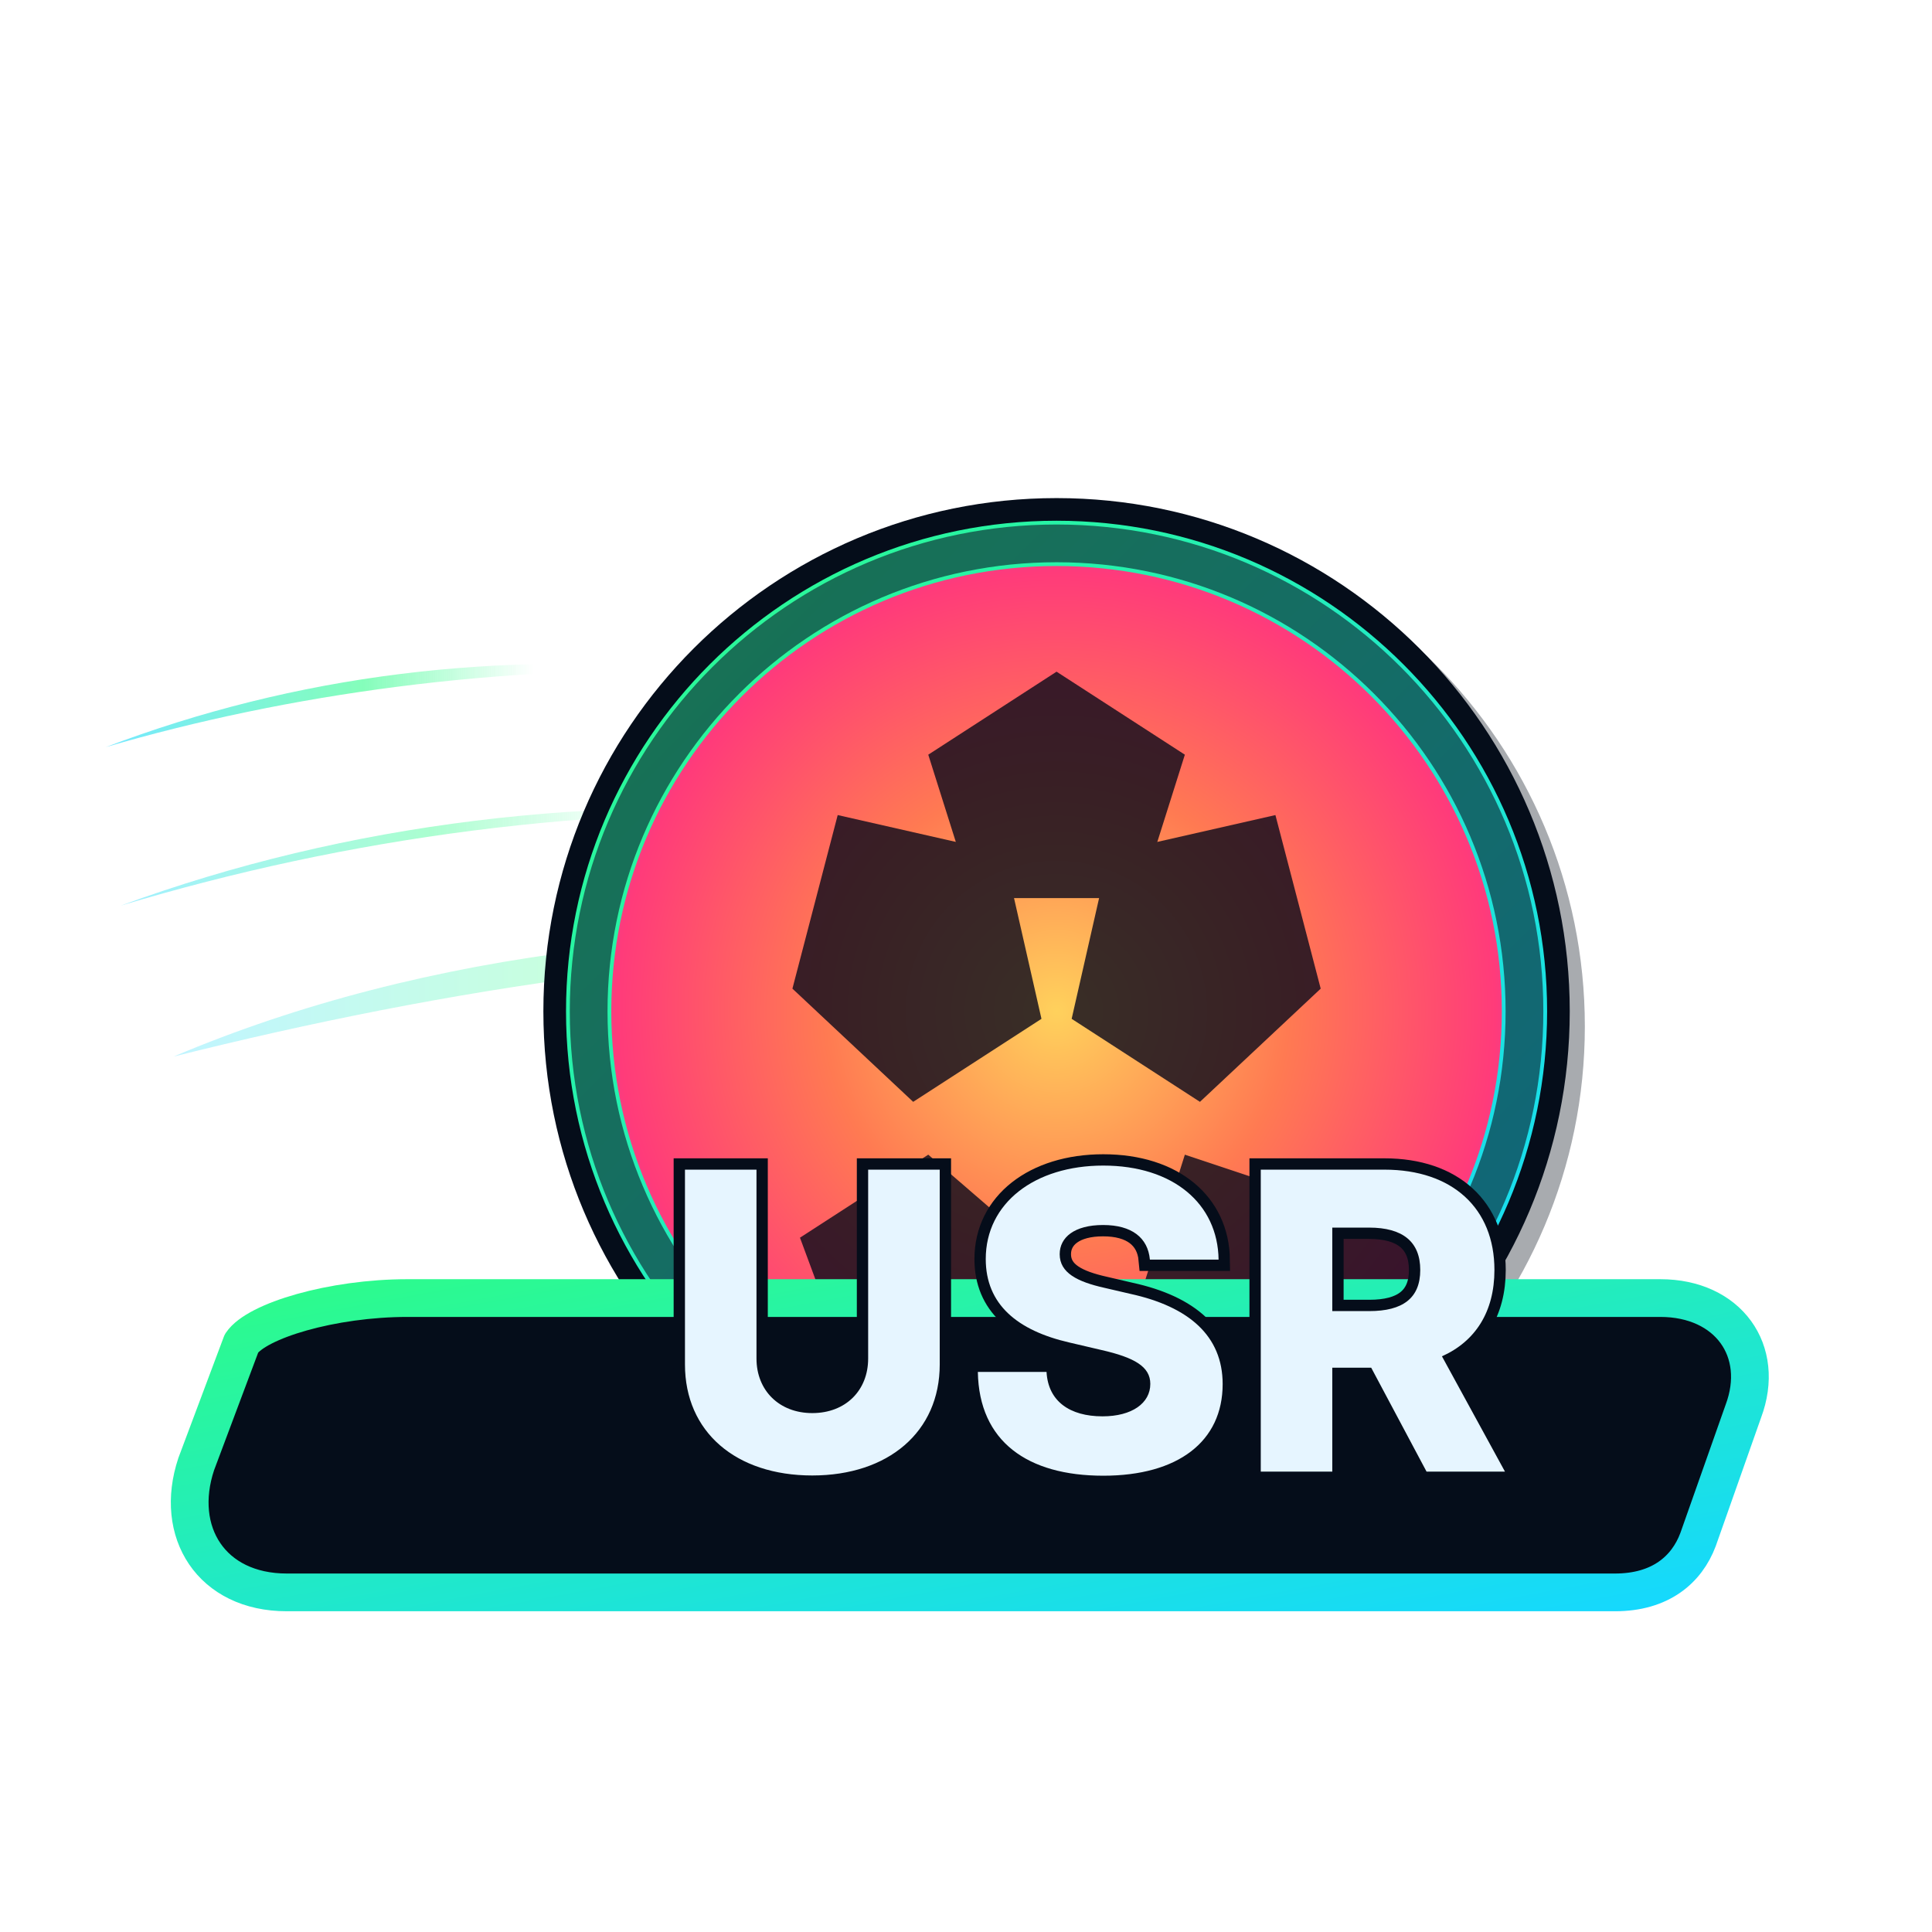
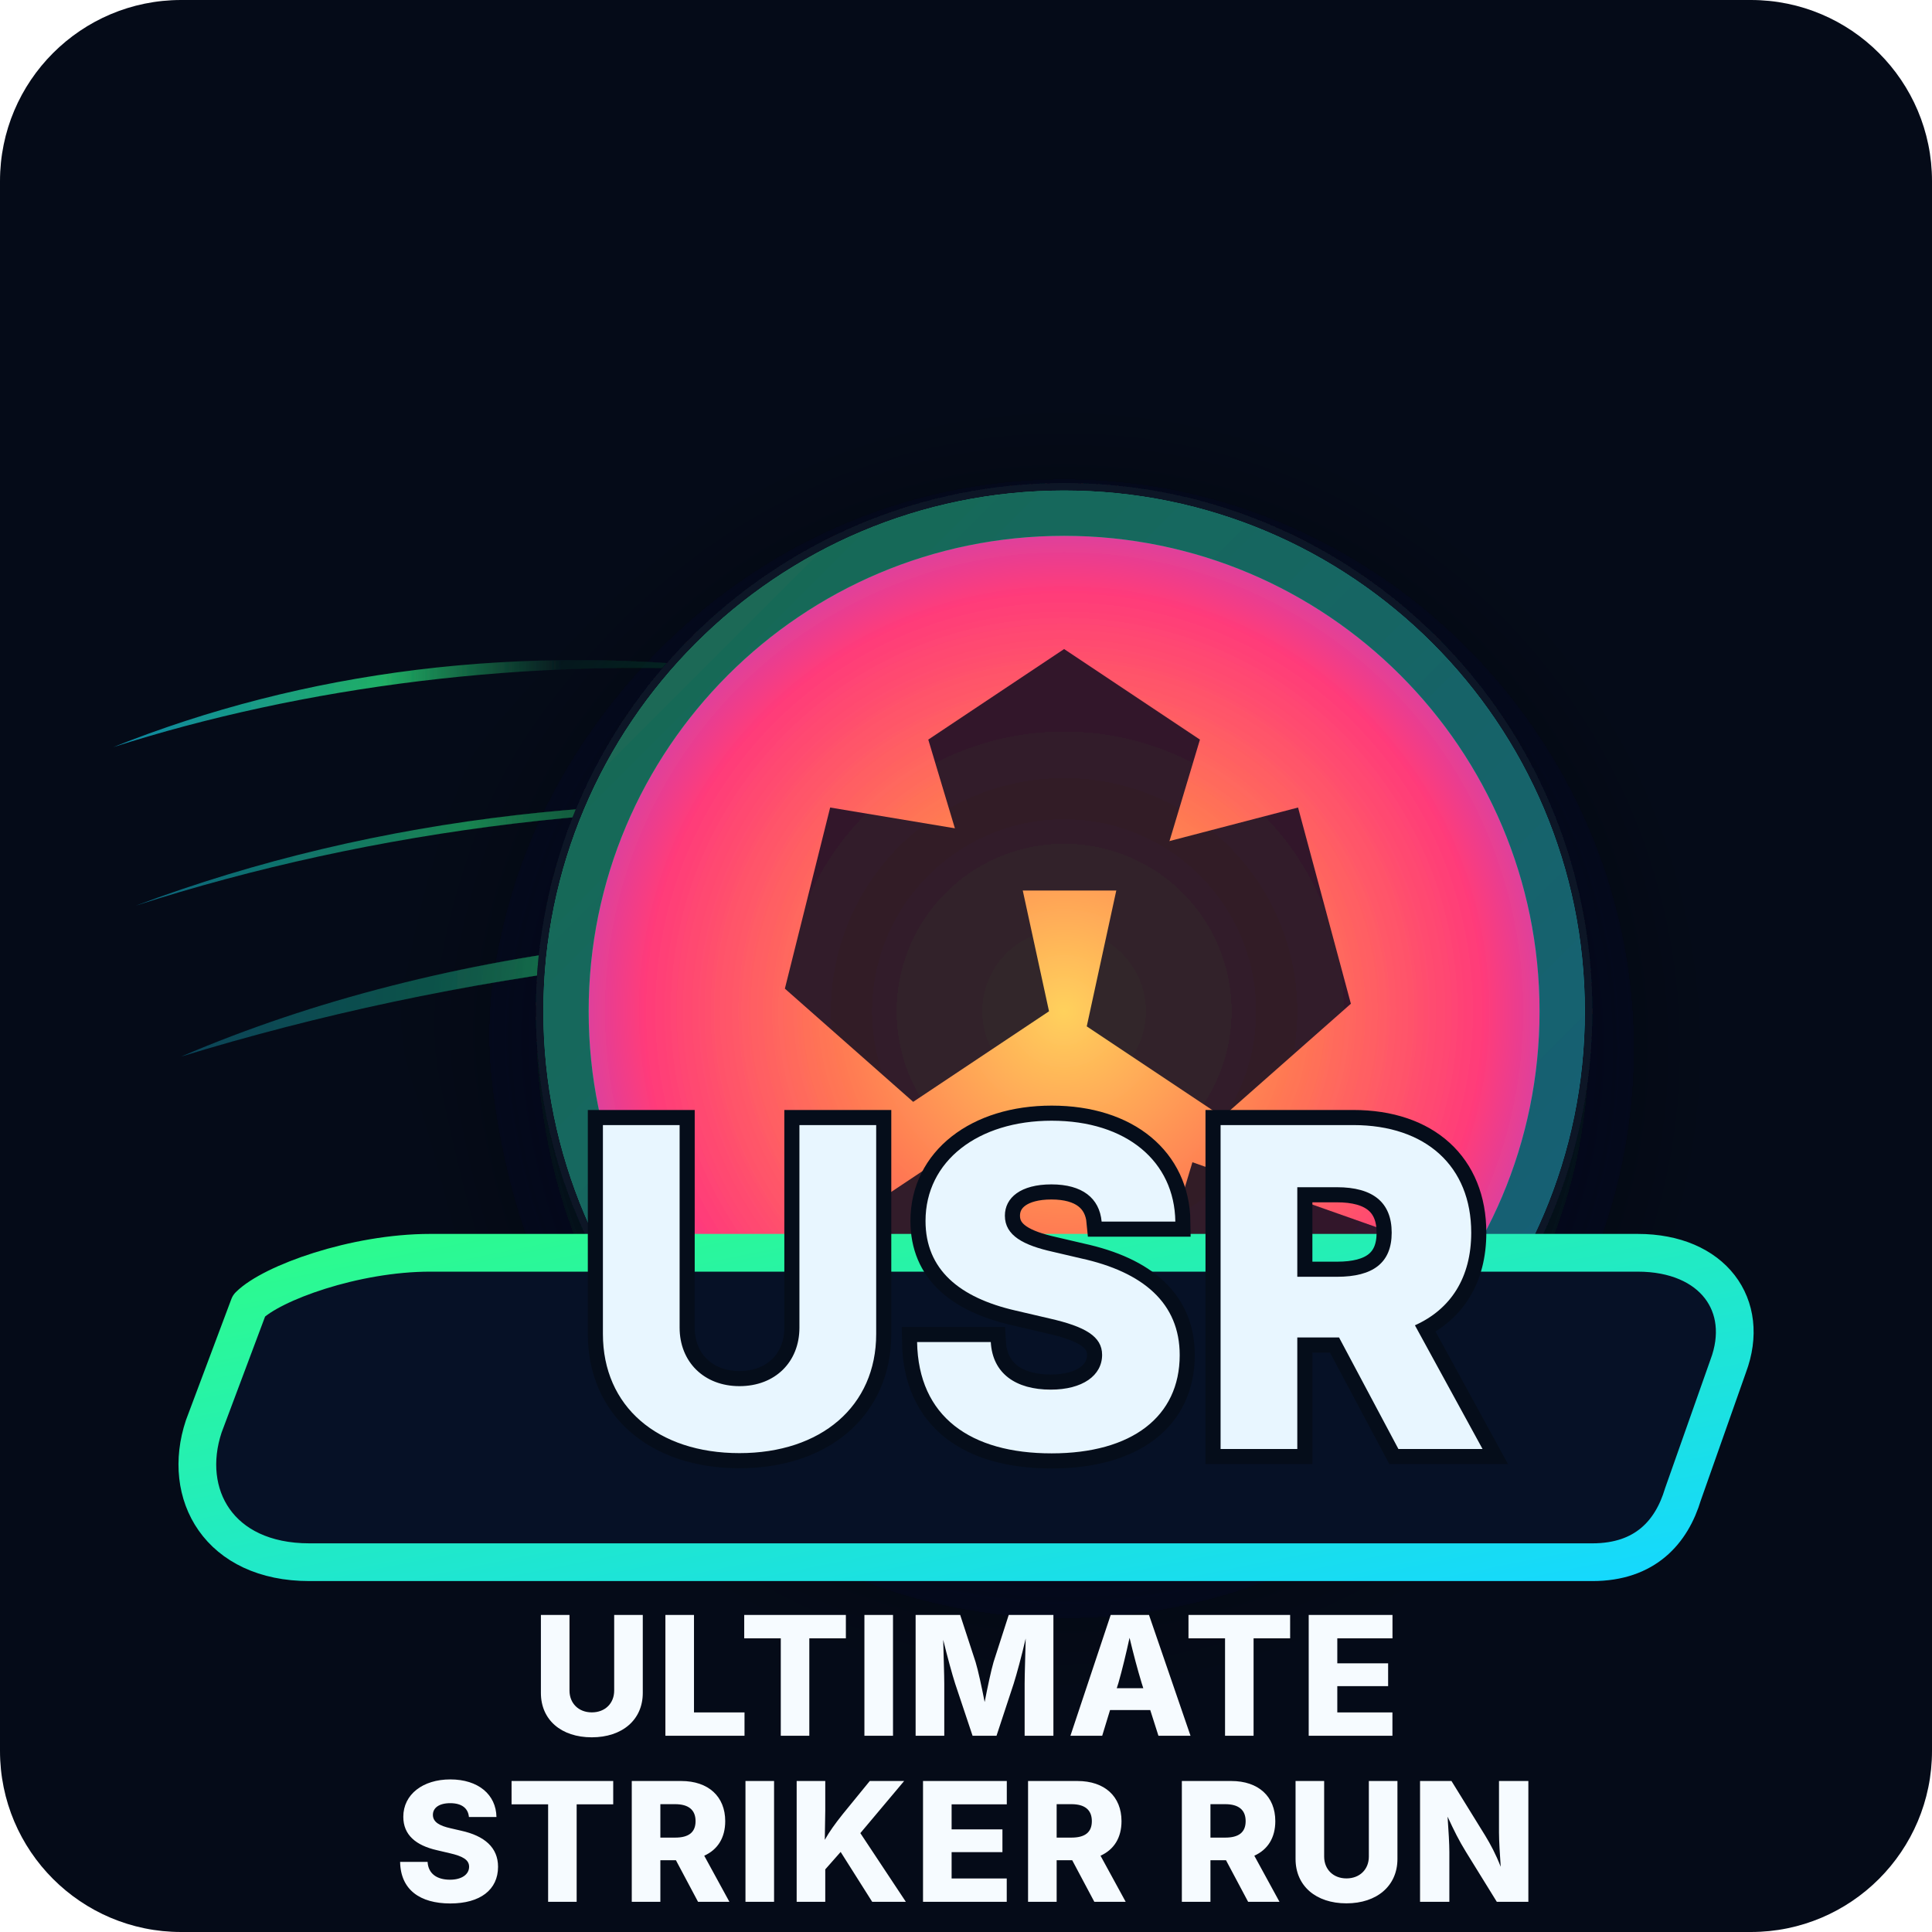
<svg xmlns="http://www.w3.org/2000/svg" viewBox="0 0 512 512" role="img" aria-labelledby="title desc">
  <defs>
    <linearGradient id="g-tail" x1="0%" y1="50%" x2="70%" y2="50%">
-       <stop offset="0%" stop-color="#15d8ff" stop-opacity="0.9" />
+       <stop offset="0%" stop-color="#13d8ff" stop-opacity="0.8" />
      <stop offset="60%" stop-color="#2dfc8a" stop-opacity="0.9" />
-       <stop offset="100%" stop-color="#2dfc8a" stop-opacity="0" />
+       <stop offset="100%" stop-color="#2dfc8a" stop-opacity="0.05" />
    </linearGradient>
    <radialGradient id="g-ball" cx="50%" cy="50%" r="65%">
      <stop offset="0%" stop-color="#ffd15c" />
-       <stop offset="38%" stop-color="#ff7a52" />
-       <stop offset="72%" stop-color="#ff3b7a" />
+       <stop offset="35%" stop-color="#ff7a52" />
+       <stop offset="65%" stop-color="#ff3b7a" />
      <stop offset="100%" stop-color="#7d4fff" />
    </radialGradient>
    <linearGradient id="g-outline" x1="0%" y1="0%" x2="100%" y2="100%">
      <stop offset="0%" stop-color="#2dfc8a" />
      <stop offset="100%" stop-color="#15d8ff" />
    </linearGradient>
+     <filter id="shadow" x="-30%" y="-30%" width="160%" height="160%">
+       <feDropShadow dx="0" dy="10" stdDeviation="18" flood-color="#051024" flood-opacity="0.55" />
+     </filter>
  </defs>
-   <g transform="translate(28,48)">
+   <rect width="100%" height="100%" fill="#050b18" rx="48" ry="48" />
+   <g filter="url(#shadow)" transform="translate(30,46)">
    <g fill="url(#g-tail)">
-       <path d="M0 150c48-14 104-22 162-20-58-6-112 1-162 20z" opacity="0.65" />
-       <path d="M4 192c60-22 126-30 194-24-70-3-134 6-194 24z" opacity="0.45" />
-       <path d="M18 232c66-28 148-38 232-28-84-2-160 10-232 28z" opacity="0.3" />
+       <path d="M0 152c50-16 110-24 170-20-62-8-120 0-170 20z" opacity="0.75" />
+       <path d="M6 194c64-24 136-32 208-24-72-6-146 4-208 24z" opacity="0.55" />
+       <path d="M18 234c70-30 158-40 246-28-90-6-174 6-246 28z" opacity="0.35" />
    </g>
-     <g transform="translate(104,72)">
-       <circle cx="152" cy="152" r="136" fill="#050d1a" opacity="0.35" />
-       <circle cx="148" cy="148" r="136" fill="#050d1a" />
-       <circle cx="148" cy="148" r="124" fill="url(#g-ball)" stroke="url(#g-outline)" stroke-width="12" />
-       <g fill="#0d0b1b" opacity="0.82">
-         <path d="M148 58l34 22-12 38h-44l-12-38z" />
-         <path d="M90 96l-12 46 32 30 34-22-10-44z" />
-         <path d="M206 96l-44 10-10 44 34 22 32-30z" />
-         <path d="M114 186l-34 22 20 54h46l12-38z" />
-         <path d="M182 186l-12 38 12 38h46l20-54z" />
+     <g transform="translate(100,70)">
+       <circle cx="152" cy="152" r="140" fill="#091325" />
+       <circle cx="152" cy="152" r="132" fill="url(#g-ball)" stroke="url(#g-outline)" stroke-width="12" />
+       <g fill="#0f0c21" opacity="0.85">
+         <path d="M152 56l36 24-12 40h-48l-12-40z" />
+         <path d="M90 98l-12 48 34 30 36-24-10-46z" />
+         <path d="M214 98l-46 12-10 46 36 24 34-30z" />
+         <path d="M118 192l-36 24 22 56h46l12-40z" />
+         <path d="M186 192l-12 40 12 40h46l22-56z" />
      </g>
-       <circle cx="148" cy="148" r="124" fill="none" stroke="rgba(12,24,40,0.6)" stroke-width="10" />
+       <circle cx="152" cy="152" r="132" fill="none" stroke="rgba(18,30,52,0.65)" stroke-width="12" />
    </g>
  </g>
-   <g transform="translate(32,344)">
-     <path d="M76 0h332c18 0 28 14 22 30l-12 34c-3 8-10 14-22 14H44c-20 0-30-16-24-34l12-32C36 6 56 0 76 0z" fill="#050d1a" stroke="url(#g-outline)" stroke-width="10" stroke-linejoin="round" />
-     <text x="256" y="46" font-family="'Space Grotesk', 'Inter', system-ui" font-weight="800" font-size="110" text-anchor="middle" fill="#e6f5ff" stroke="#050d1a" stroke-width="6" paint-order="stroke">USR</text>
+   <g transform="translate(36,332)">
+     <path d="M78 0h320c20 0 30 14 24 30l-12 34c-3 10-10 18-24 18H46c-24 0-34-18-28-36l12-32C36 8 58 0 78 0z" fill="#061126" stroke="url(#g-outline)" stroke-width="10" stroke-linejoin="round" />
+     <text x="238" y="52" font-family="'Space Grotesk','Inter','Poppins',system-ui" font-weight="800" font-size="118" text-anchor="middle" fill="#e8f6ff" stroke="#050d1a" stroke-width="8" paint-order="stroke">USR</text>
+   </g>
+   <g transform="translate(64,436)" font-family="'Inter','Space Grotesk',system-ui" font-weight="800" fill="#f6fbff">
+     <text x="192" y="24" font-size="44" text-anchor="middle" letter-spacing="1">ULTIMATE</text>
+     <text x="192" y="68" font-size="44" text-anchor="middle" letter-spacing="1">STRIKER RUN</text>
  </g>
</svg>
